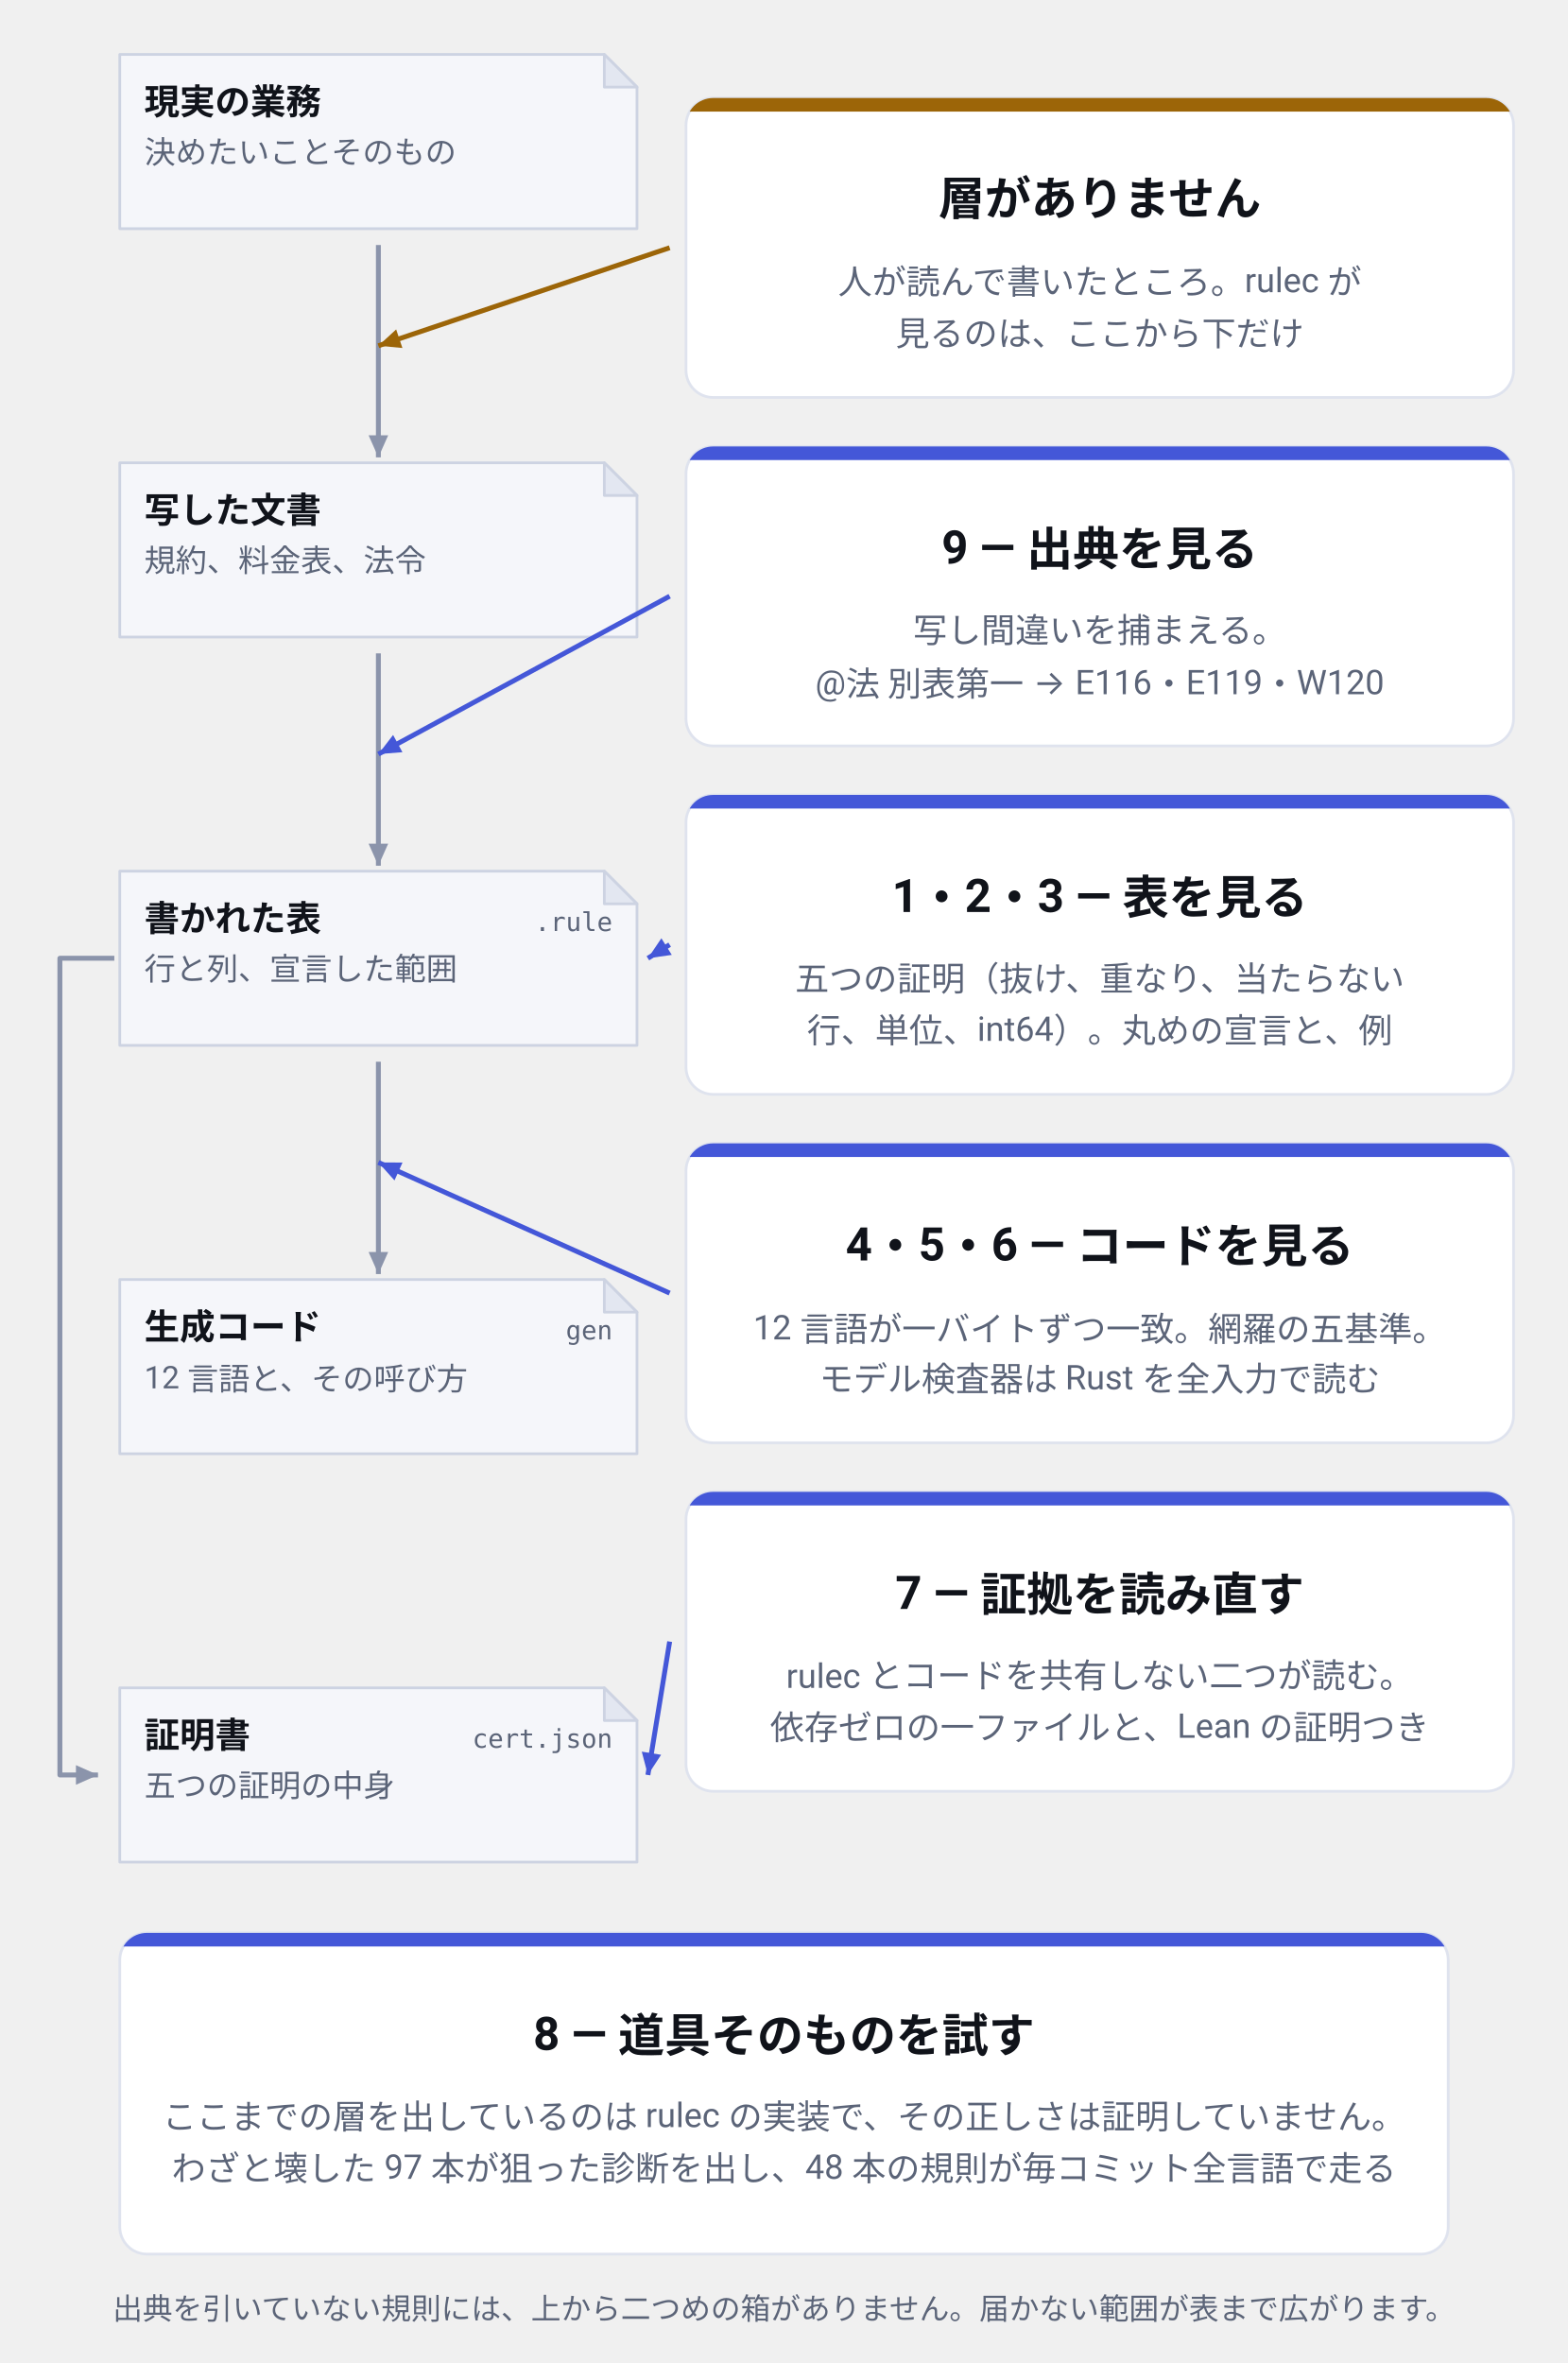
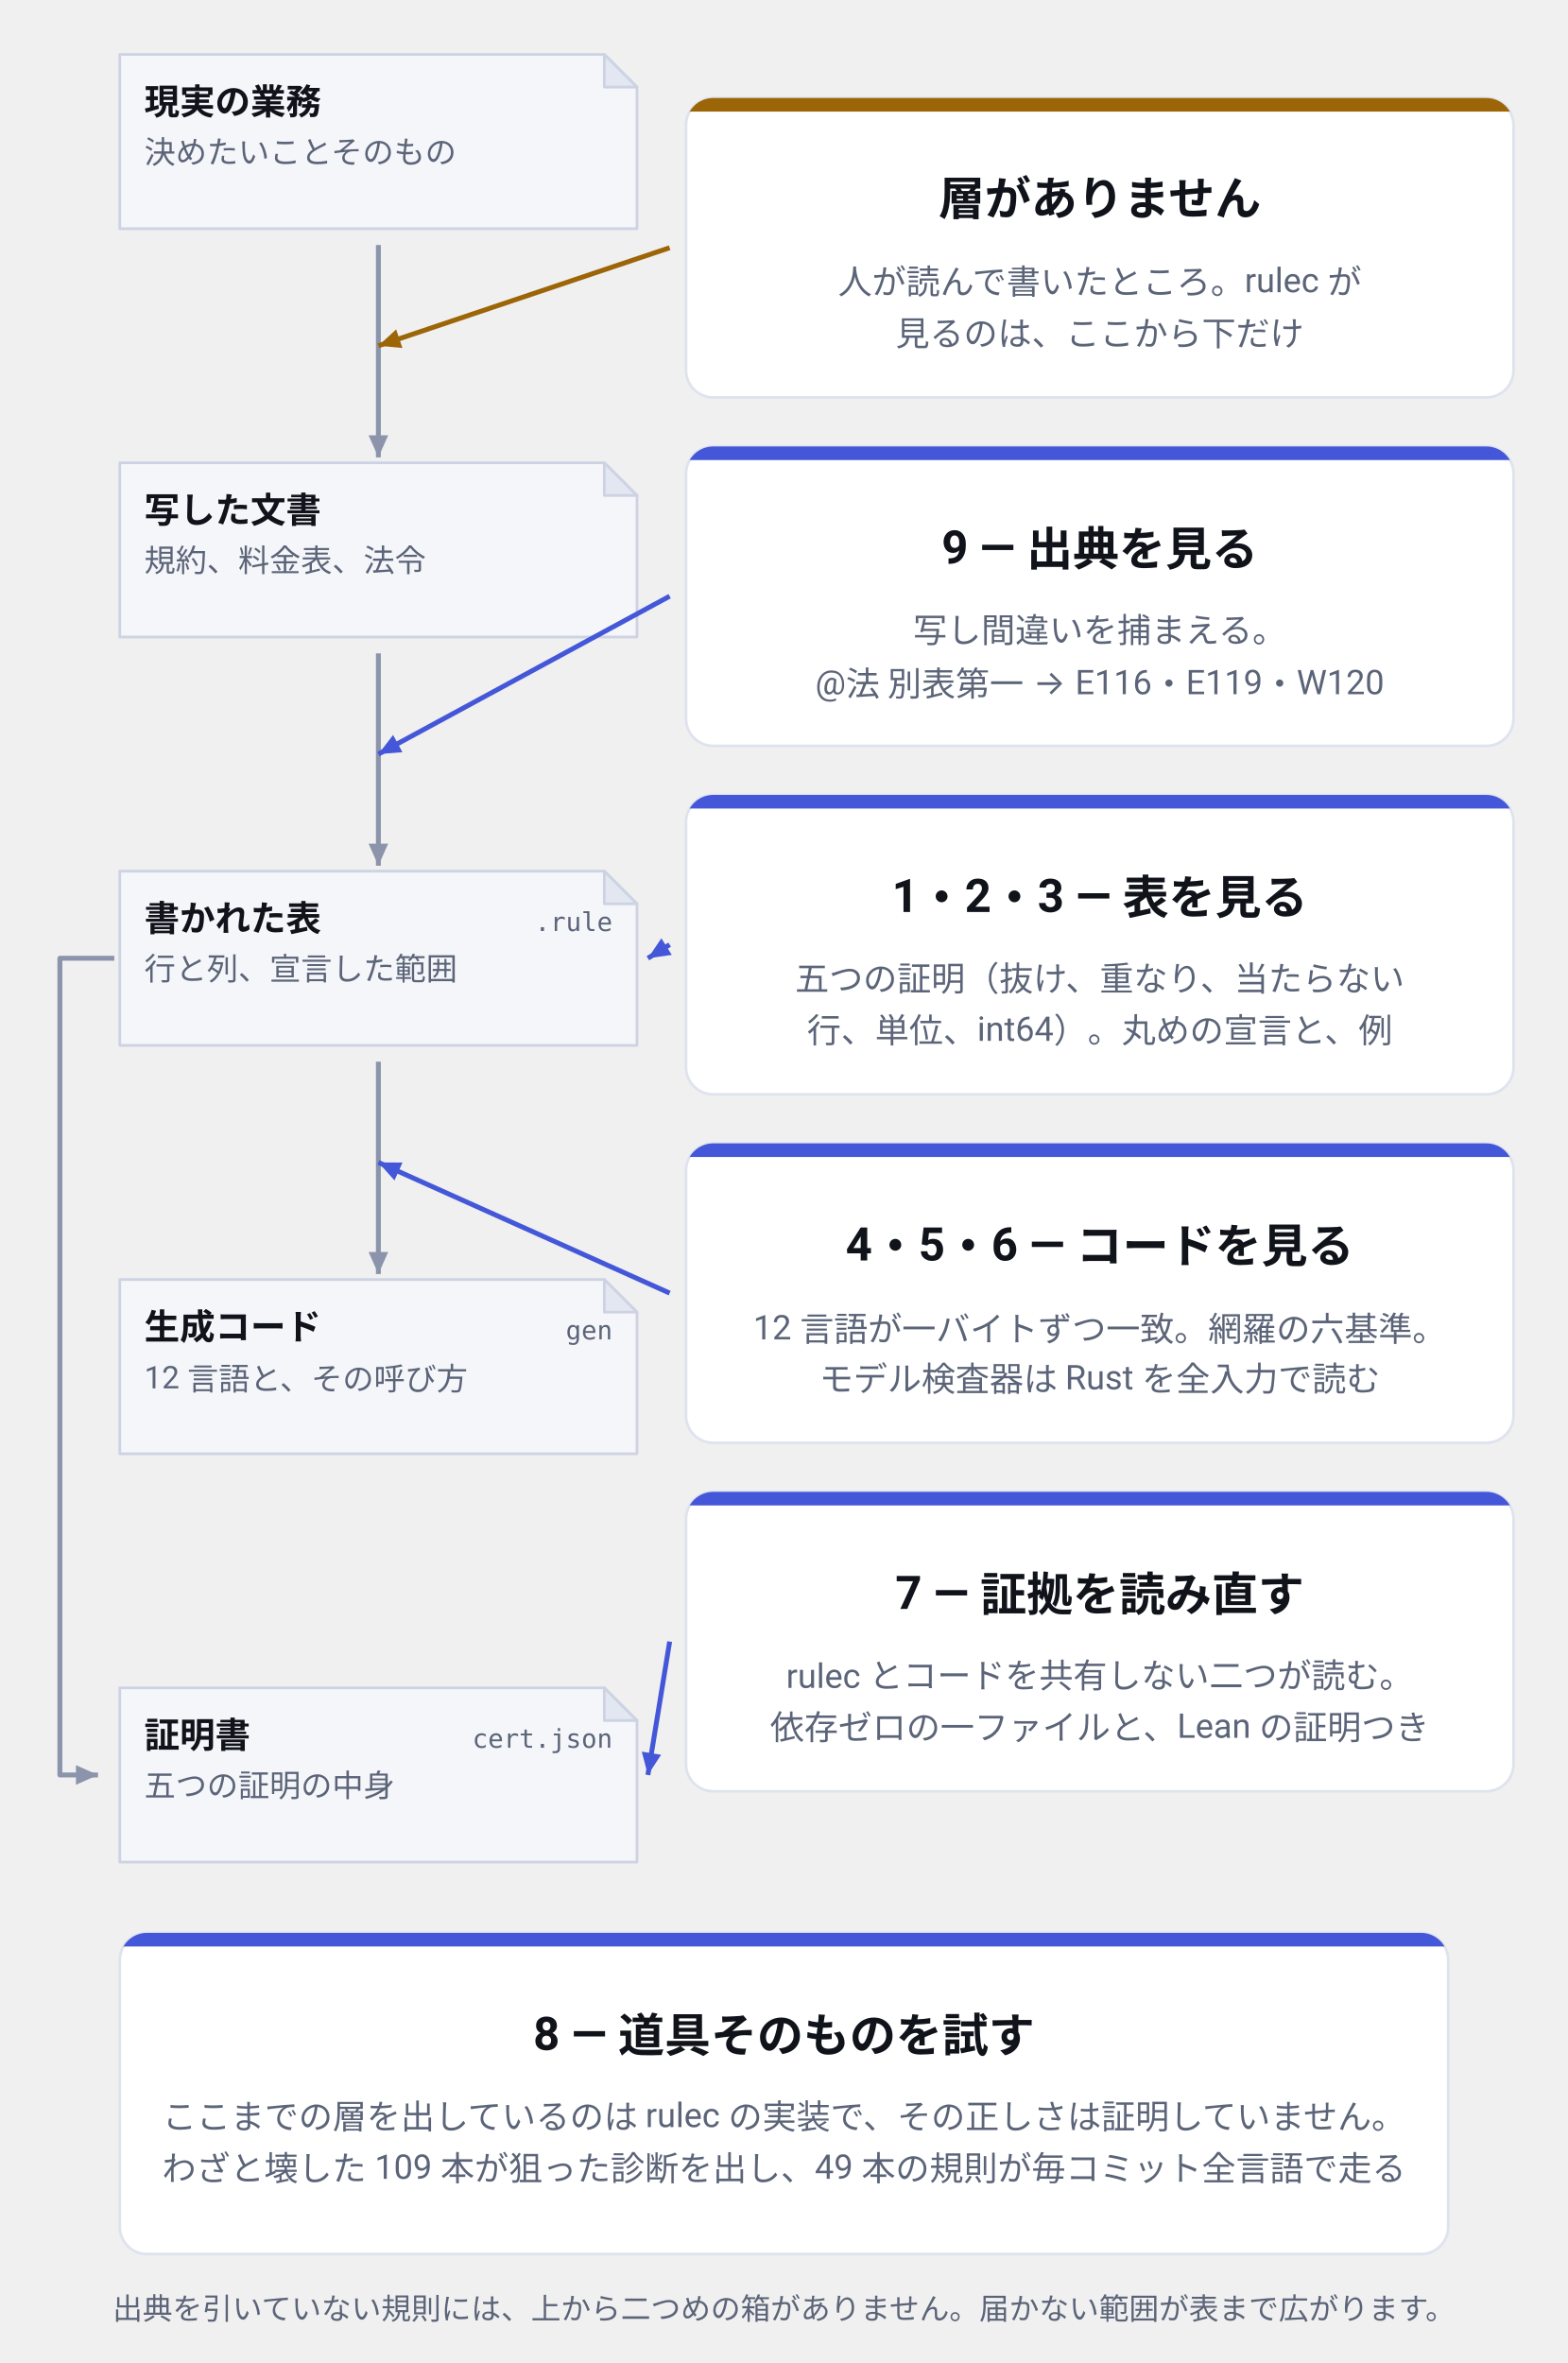
<svg xmlns="http://www.w3.org/2000/svg" viewBox="0 0 576 868" width="576" height="868" role="img" aria-label="九つの層が、何と何のあいだを見張っているか。上から順に 現実の業務 → 写した文書 → 書かれた表 → 生成コード が並び、隣どうしは写しの関係にある。書かれた表からはもう一つ、証明書（cert.json、五つの証明の中身）が出ていて、左を回る線で表とつながっている。写した文書と書かれた表のあいだは 9 出典（E116・E119・W120）が、書かれた表と生成コードのあいだは 4 ベクタ・5 網羅・6 モデル検査器が見張る。書かれた表そのものは 1 五つの証明・2 二つの宣言・3 例 が見て、証明書は 7 二つの再検査器が読み直す。いちばん上、現実の業務と写した文書のあいだには層が一つも無く、そこは人が読んで決めるところ。8 リポジトリのテストだけは継ぎ目ではなく、道具そのものに向いている。" font-family="-apple-system, BlinkMacSystemFont, &quot;Hiragino Sans&quot;, &quot;Noto Sans JP&quot;, &quot;Yu Gothic&quot;, Meiryo, &quot;Segoe UI&quot;, Roboto, sans-serif">
  <defs>
    <marker id="head-neutral" viewBox="0 0 10 10" refX="9" refY="5" markerWidth="9" markerHeight="9" markerUnits="userSpaceOnUse" orient="auto">
      <path d="M0,1 L9,5 L0,9 Z" fill="#8b94ab" />
    </marker>
    <marker id="head-accent" viewBox="0 0 10 10" refX="9" refY="5" markerWidth="9" markerHeight="9" markerUnits="userSpaceOnUse" orient="auto">
      <path d="M0,1 L9,5 L0,9 Z" fill="#4457d8" />
    </marker>
    <marker id="head-human" viewBox="0 0 10 10" refX="9" refY="5" markerWidth="9" markerHeight="9" markerUnits="userSpaceOnUse" orient="auto">
      <path d="M0,1 L9,5 L0,9 Z" fill="#9c6508" />
    </marker>
  </defs>
  <path d="M44,20 H222 L234,32 V84 H44 Z" fill="#f5f6fa" stroke="#cdd3e2" stroke-linejoin="round" />
  <path d="M222,20 V32 H234 Z" fill="#e3e7f1" stroke="#cdd3e2" stroke-linejoin="round" />
  <text x="53" y="42" font-size="13" font-weight="600" text-anchor="start" fill="#10131a">現実の業務</text>
  <text x="53" y="60" font-size="11.5" font-weight="400" text-anchor="start" fill="#5b6478">決めたいことそのもの</text>
  <path d="M44,170 H222 L234,182 V234 H44 Z" fill="#f5f6fa" stroke="#cdd3e2" stroke-linejoin="round" />
  <path d="M222,170 V182 H234 Z" fill="#e3e7f1" stroke="#cdd3e2" stroke-linejoin="round" />
  <text x="53" y="192" font-size="13" font-weight="600" text-anchor="start" fill="#10131a">写した文書</text>
  <text x="53" y="210" font-size="11.5" font-weight="400" text-anchor="start" fill="#5b6478">規約、料金表、法令</text>
  <path d="M44,320 H222 L234,332 V384 H44 Z" fill="#f5f6fa" stroke="#cdd3e2" stroke-linejoin="round" />
  <path d="M222,320 V332 H234 Z" fill="#e3e7f1" stroke="#cdd3e2" stroke-linejoin="round" />
  <text x="53" y="342" font-size="13" font-weight="600" text-anchor="start" fill="#10131a">書かれた表</text>
  <text x="225" y="342" font-size="9.5" font-weight="400" text-anchor="end" fill="#5b6478" font-family="ui-monospace, SFMono-Regular, Menlo, Consolas, monospace">.rule</text>
  <text x="53" y="360" font-size="11.5" font-weight="400" text-anchor="start" fill="#5b6478">行と列、宣言した範囲</text>
  <path d="M44,470 H222 L234,482 V534 H44 Z" fill="#f5f6fa" stroke="#cdd3e2" stroke-linejoin="round" />
  <path d="M222,470 V482 H234 Z" fill="#e3e7f1" stroke="#cdd3e2" stroke-linejoin="round" />
  <text x="53" y="492" font-size="13" font-weight="600" text-anchor="start" fill="#10131a">生成コード</text>
  <text x="225" y="492" font-size="9.5" font-weight="400" text-anchor="end" fill="#5b6478" font-family="ui-monospace, SFMono-Regular, Menlo, Consolas, monospace">gen</text>
  <text x="53" y="510" font-size="11.5" font-weight="400" text-anchor="start" fill="#5b6478">12 言語と、その呼び方</text>
  <path d="M44,620 H222 L234,632 V684 H44 Z" fill="#f5f6fa" stroke="#cdd3e2" stroke-linejoin="round" />
  <path d="M222,620 V632 H234 Z" fill="#e3e7f1" stroke="#cdd3e2" stroke-linejoin="round" />
  <text x="53" y="642" font-size="13" font-weight="600" text-anchor="start" fill="#10131a">証明書</text>
  <text x="225" y="642" font-size="9.5" font-weight="400" text-anchor="end" fill="#5b6478" font-family="ui-monospace, SFMono-Regular, Menlo, Consolas, monospace">cert.json</text>
  <text x="53" y="660" font-size="11.5" font-weight="400" text-anchor="start" fill="#5b6478">五つの証明の中身</text>
  <line x1="139.0" y1="90" x2="139.0" y2="168" stroke="#8b94ab" stroke-width="1.8" marker-end="url(#head-neutral)" />
  <line x1="139.0" y1="240" x2="139.0" y2="318" stroke="#8b94ab" stroke-width="1.8" marker-end="url(#head-neutral)" />
  <line x1="139.0" y1="390" x2="139.0" y2="468" stroke="#8b94ab" stroke-width="1.8" marker-end="url(#head-neutral)" />
  <path d="M42,352.0 H22 V652.0 H36" fill="none" stroke="#8b94ab" stroke-width="1.8" stroke-linejoin="round" marker-end="url(#head-neutral)" />
  <clipPath id="clip-c0">
    <rect x="252" y="36" width="304" height="110" rx="10" />
  </clipPath>
  <rect x="252" y="36" width="304" height="110" rx="10" fill="#ffffff" stroke="#dfe3ee" />
  <rect x="252" y="36" width="304" height="5" fill="#9c6508" clip-path="url(#clip-c0)" />
  <text x="404.0" y="79" font-size="17" font-weight="700" text-anchor="middle" fill="#10131a">層がありません</text>
  <text x="404.0" y="108" font-size="12.5" font-weight="400" text-anchor="middle" fill="#5b6478">人が読んで書いたところ。rulec が</text>
  <text x="404.0" y="127" font-size="12.5" font-weight="400" text-anchor="middle" fill="#5b6478">見るのは、ここから下だけ</text>
  <line x1="246" y1="91.0" x2="139.0" y2="127.0" stroke="#9c6508" stroke-width="1.8" marker-end="url(#head-human)" />
  <clipPath id="clip-c1">
    <rect x="252" y="164" width="304" height="110" rx="10" />
  </clipPath>
  <rect x="252" y="164" width="304" height="110" rx="10" fill="#ffffff" stroke="#dfe3ee" />
  <rect x="252" y="164" width="304" height="5" fill="#4457d8" clip-path="url(#clip-c1)" />
  <text x="404.0" y="207" font-size="17" font-weight="700" text-anchor="middle" fill="#10131a">9 — 出典を見る</text>
  <text x="404.0" y="236" font-size="12.5" font-weight="400" text-anchor="middle" fill="#5b6478">写し間違いを捕まえる。</text>
  <text x="404.0" y="255" font-size="12.5" font-weight="400" text-anchor="middle" fill="#5b6478">@法 別表第一 → E116・E119・W120</text>
  <line x1="246" y1="219.0" x2="139.0" y2="277.0" stroke="#4457d8" stroke-width="1.8" marker-end="url(#head-accent)" />
  <clipPath id="clip-c2">
    <rect x="252" y="292" width="304" height="110" rx="10" />
  </clipPath>
  <rect x="252" y="292" width="304" height="110" rx="10" fill="#ffffff" stroke="#dfe3ee" />
  <rect x="252" y="292" width="304" height="5" fill="#4457d8" clip-path="url(#clip-c2)" />
  <text x="404.0" y="335" font-size="17" font-weight="700" text-anchor="middle" fill="#10131a">1・2・3 — 表を見る</text>
  <text x="404.0" y="364" font-size="12.5" font-weight="400" text-anchor="middle" fill="#5b6478">五つの証明（抜け、重なり、当たらない</text>
  <text x="404.0" y="383" font-size="12.5" font-weight="400" text-anchor="middle" fill="#5b6478">行、単位、int64）。丸めの宣言と、例</text>
  <line x1="246" y1="347.0" x2="238" y2="352.0" stroke="#4457d8" stroke-width="1.8" marker-end="url(#head-accent)" />
  <clipPath id="clip-c3">
    <rect x="252" y="420" width="304" height="110" rx="10" />
  </clipPath>
  <rect x="252" y="420" width="304" height="110" rx="10" fill="#ffffff" stroke="#dfe3ee" />
  <rect x="252" y="420" width="304" height="5" fill="#4457d8" clip-path="url(#clip-c3)" />
  <text x="404.0" y="463" font-size="17" font-weight="700" text-anchor="middle" fill="#10131a">4・5・6 — コードを見る</text>
-   <text x="404.0" y="492" font-size="12.5" font-weight="400" text-anchor="middle" fill="#5b6478">12 言語が一バイトずつ一致。網羅の五基準。</text>
+   <text x="404.0" y="492" font-size="12.5" font-weight="400" text-anchor="middle" fill="#5b6478">12 言語が一バイトずつ一致。網羅の六基準。</text>
  <text x="404.0" y="511" font-size="12.5" font-weight="400" text-anchor="middle" fill="#5b6478">モデル検査器は Rust を全入力で読む</text>
  <line x1="246" y1="475.0" x2="139.0" y2="427.0" stroke="#4457d8" stroke-width="1.8" marker-end="url(#head-accent)" />
  <clipPath id="clip-c4">
    <rect x="252" y="548" width="304" height="110" rx="10" />
  </clipPath>
  <rect x="252" y="548" width="304" height="110" rx="10" fill="#ffffff" stroke="#dfe3ee" />
  <rect x="252" y="548" width="304" height="5" fill="#4457d8" clip-path="url(#clip-c4)" />
  <text x="404.0" y="591" font-size="17" font-weight="700" text-anchor="middle" fill="#10131a">7 — 証拠を読み直す</text>
  <text x="404.0" y="620" font-size="12.5" font-weight="400" text-anchor="middle" fill="#5b6478">rulec とコードを共有しない二つが読む。</text>
  <text x="404.0" y="639" font-size="12.5" font-weight="400" text-anchor="middle" fill="#5b6478">依存ゼロの一ファイルと、Lean の証明つき</text>
  <line x1="246" y1="603.0" x2="238" y2="652.0" stroke="#4457d8" stroke-width="1.8" marker-end="url(#head-accent)" />
  <clipPath id="clip-foot">
    <rect x="44" y="710" width="488" height="118" rx="10" />
  </clipPath>
  <rect x="44" y="710" width="488" height="118" rx="10" fill="#ffffff" stroke="#dfe3ee" />
  <rect x="44" y="710" width="488" height="5" fill="#4457d8" clip-path="url(#clip-foot)" />
  <text x="288.0" y="753" font-size="17" font-weight="700" text-anchor="middle" fill="#10131a">8 — 道具そのものを試す</text>
  <text x="288.0" y="782" font-size="12.5" font-weight="400" text-anchor="middle" fill="#5b6478">ここまでの層を出しているのは rulec の実装で、その正しさは証明していません。</text>
-   <text x="288.0" y="801" font-size="12.5" font-weight="400" text-anchor="middle" fill="#5b6478">わざと壊した 97 本が狙った診断を出し、48 本の規則が毎コミット全言語で走る</text>
+   <text x="288.0" y="801" font-size="12.5" font-weight="400" text-anchor="middle" fill="#5b6478">わざと壊した 109 本が狙った診断を出し、49 本の規則が毎コミット全言語で走る</text>
  <text x="288.0" y="852" font-size="11" font-weight="400" text-anchor="middle" fill="#5b6478">出典を引いていない規則には、上から二つめの箱がありません。届かない範囲が表まで広がります。</text>
</svg>
